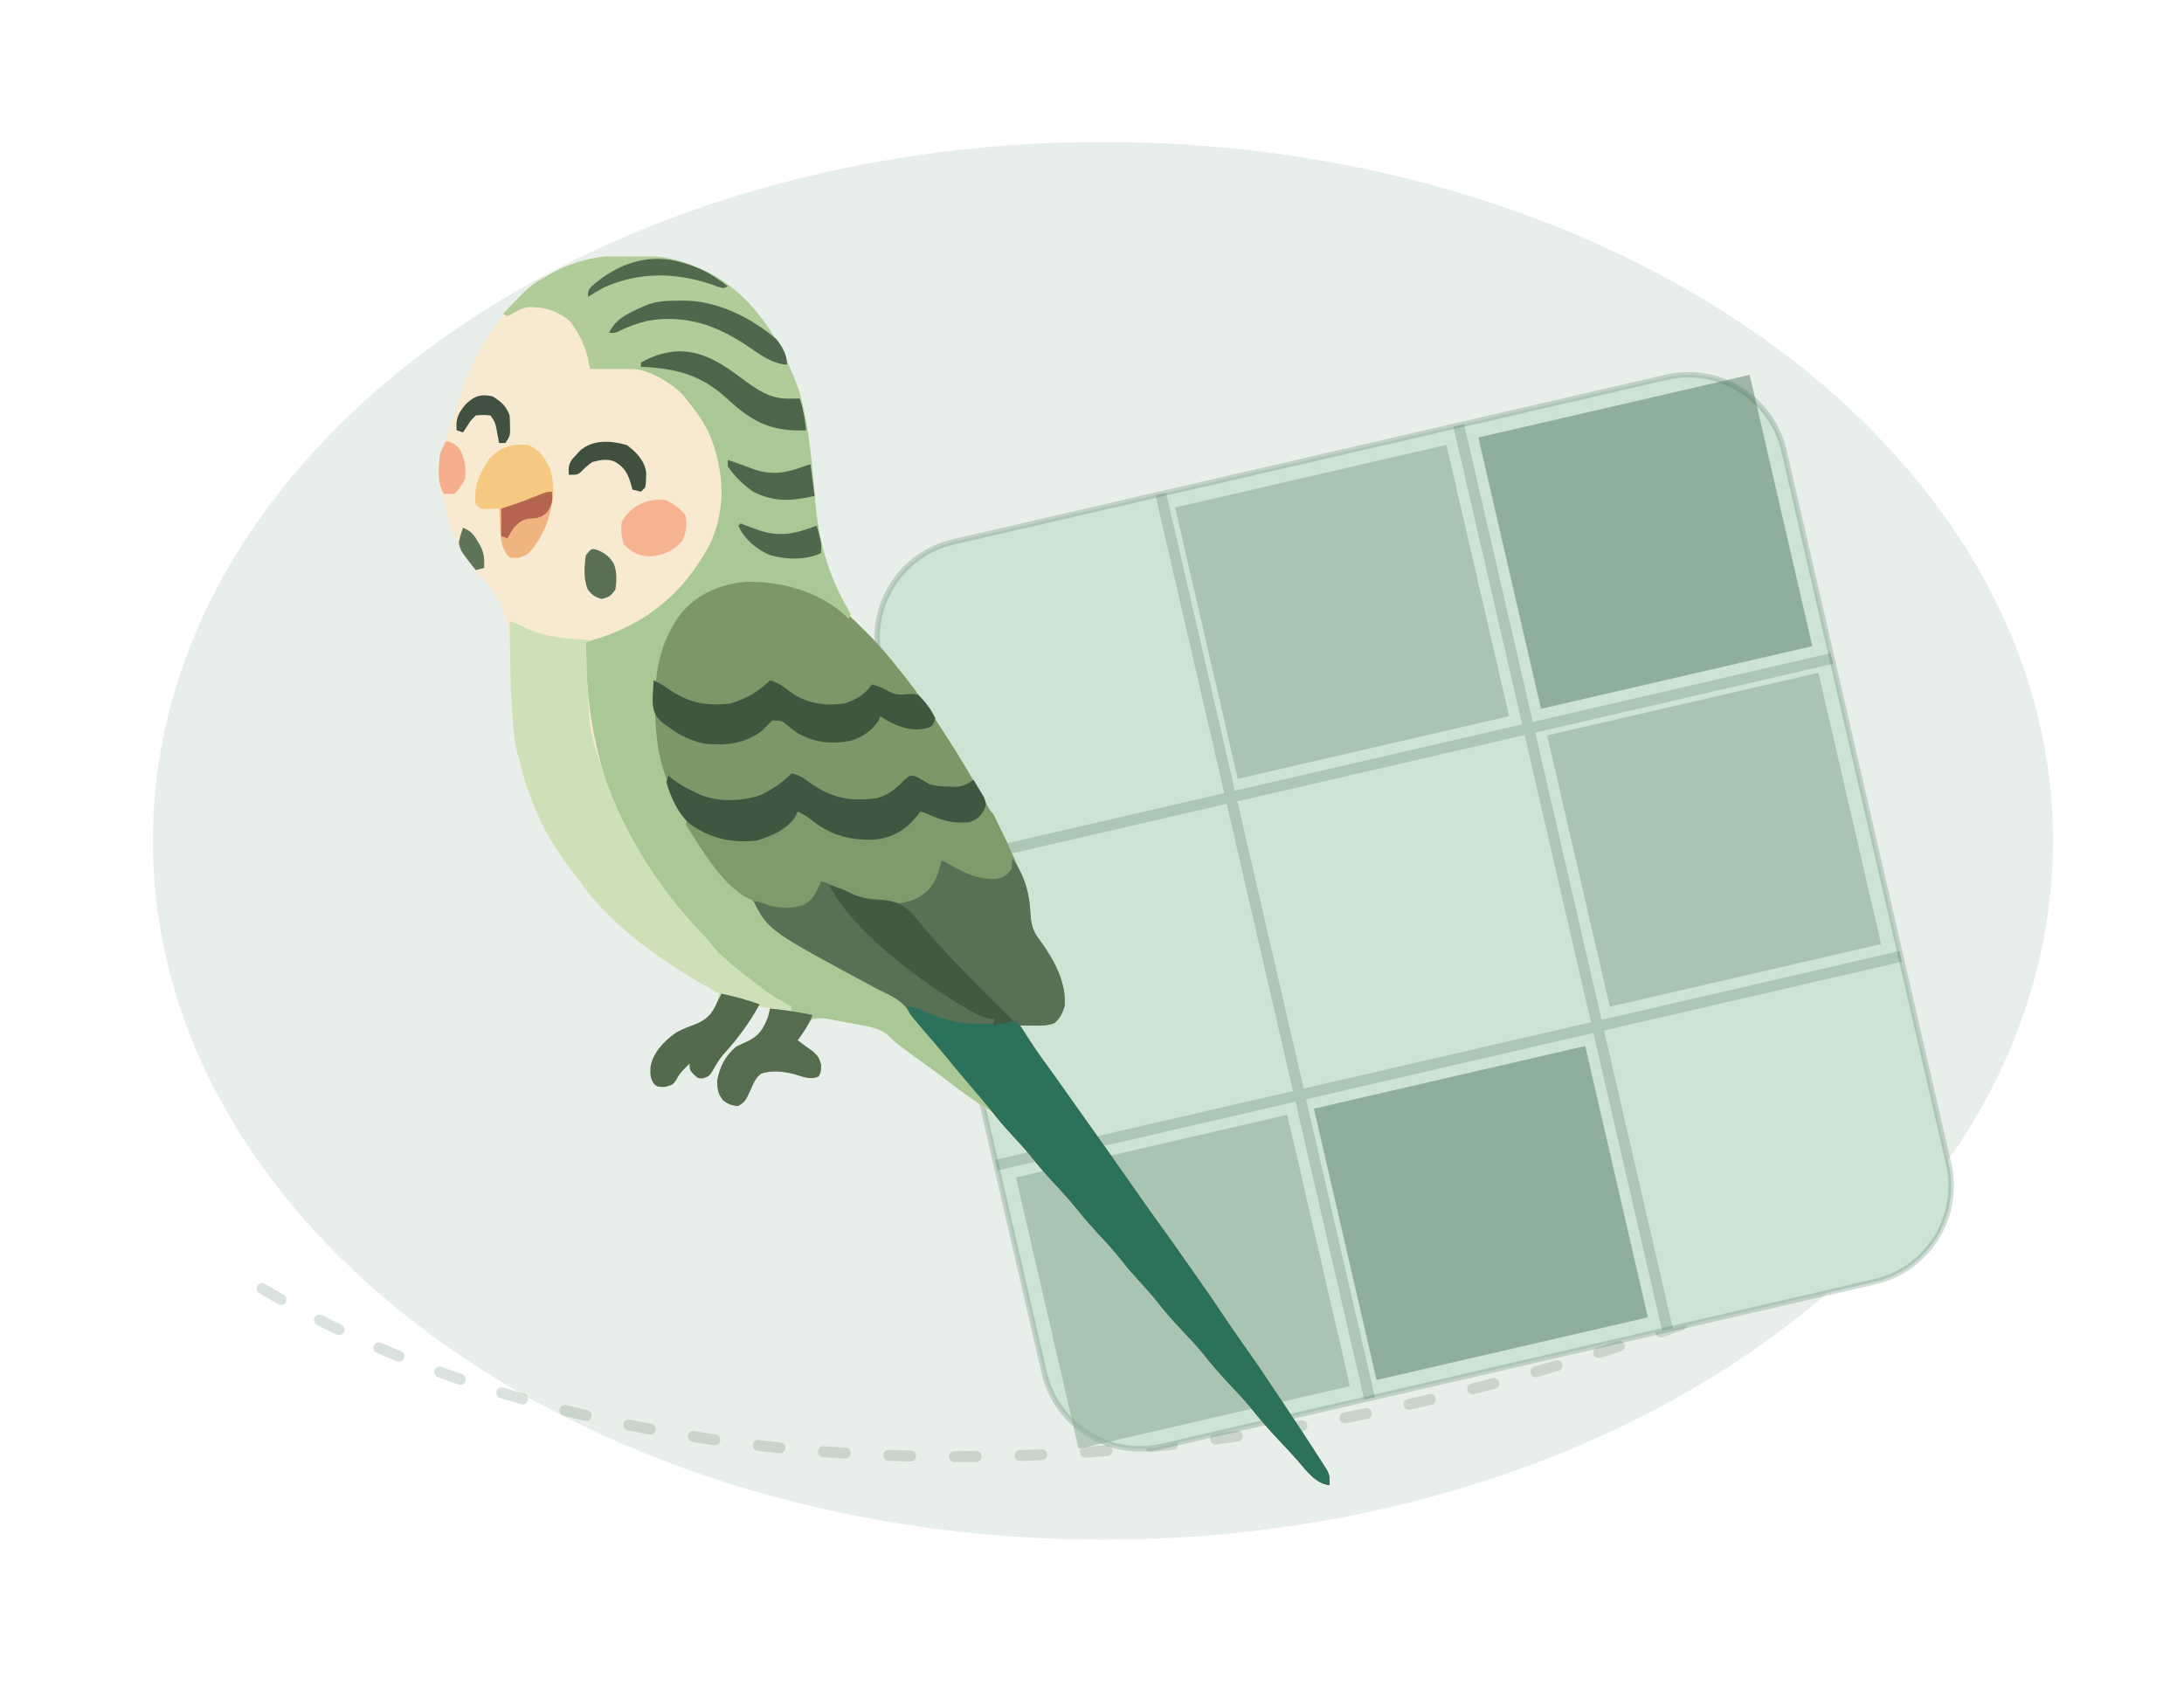
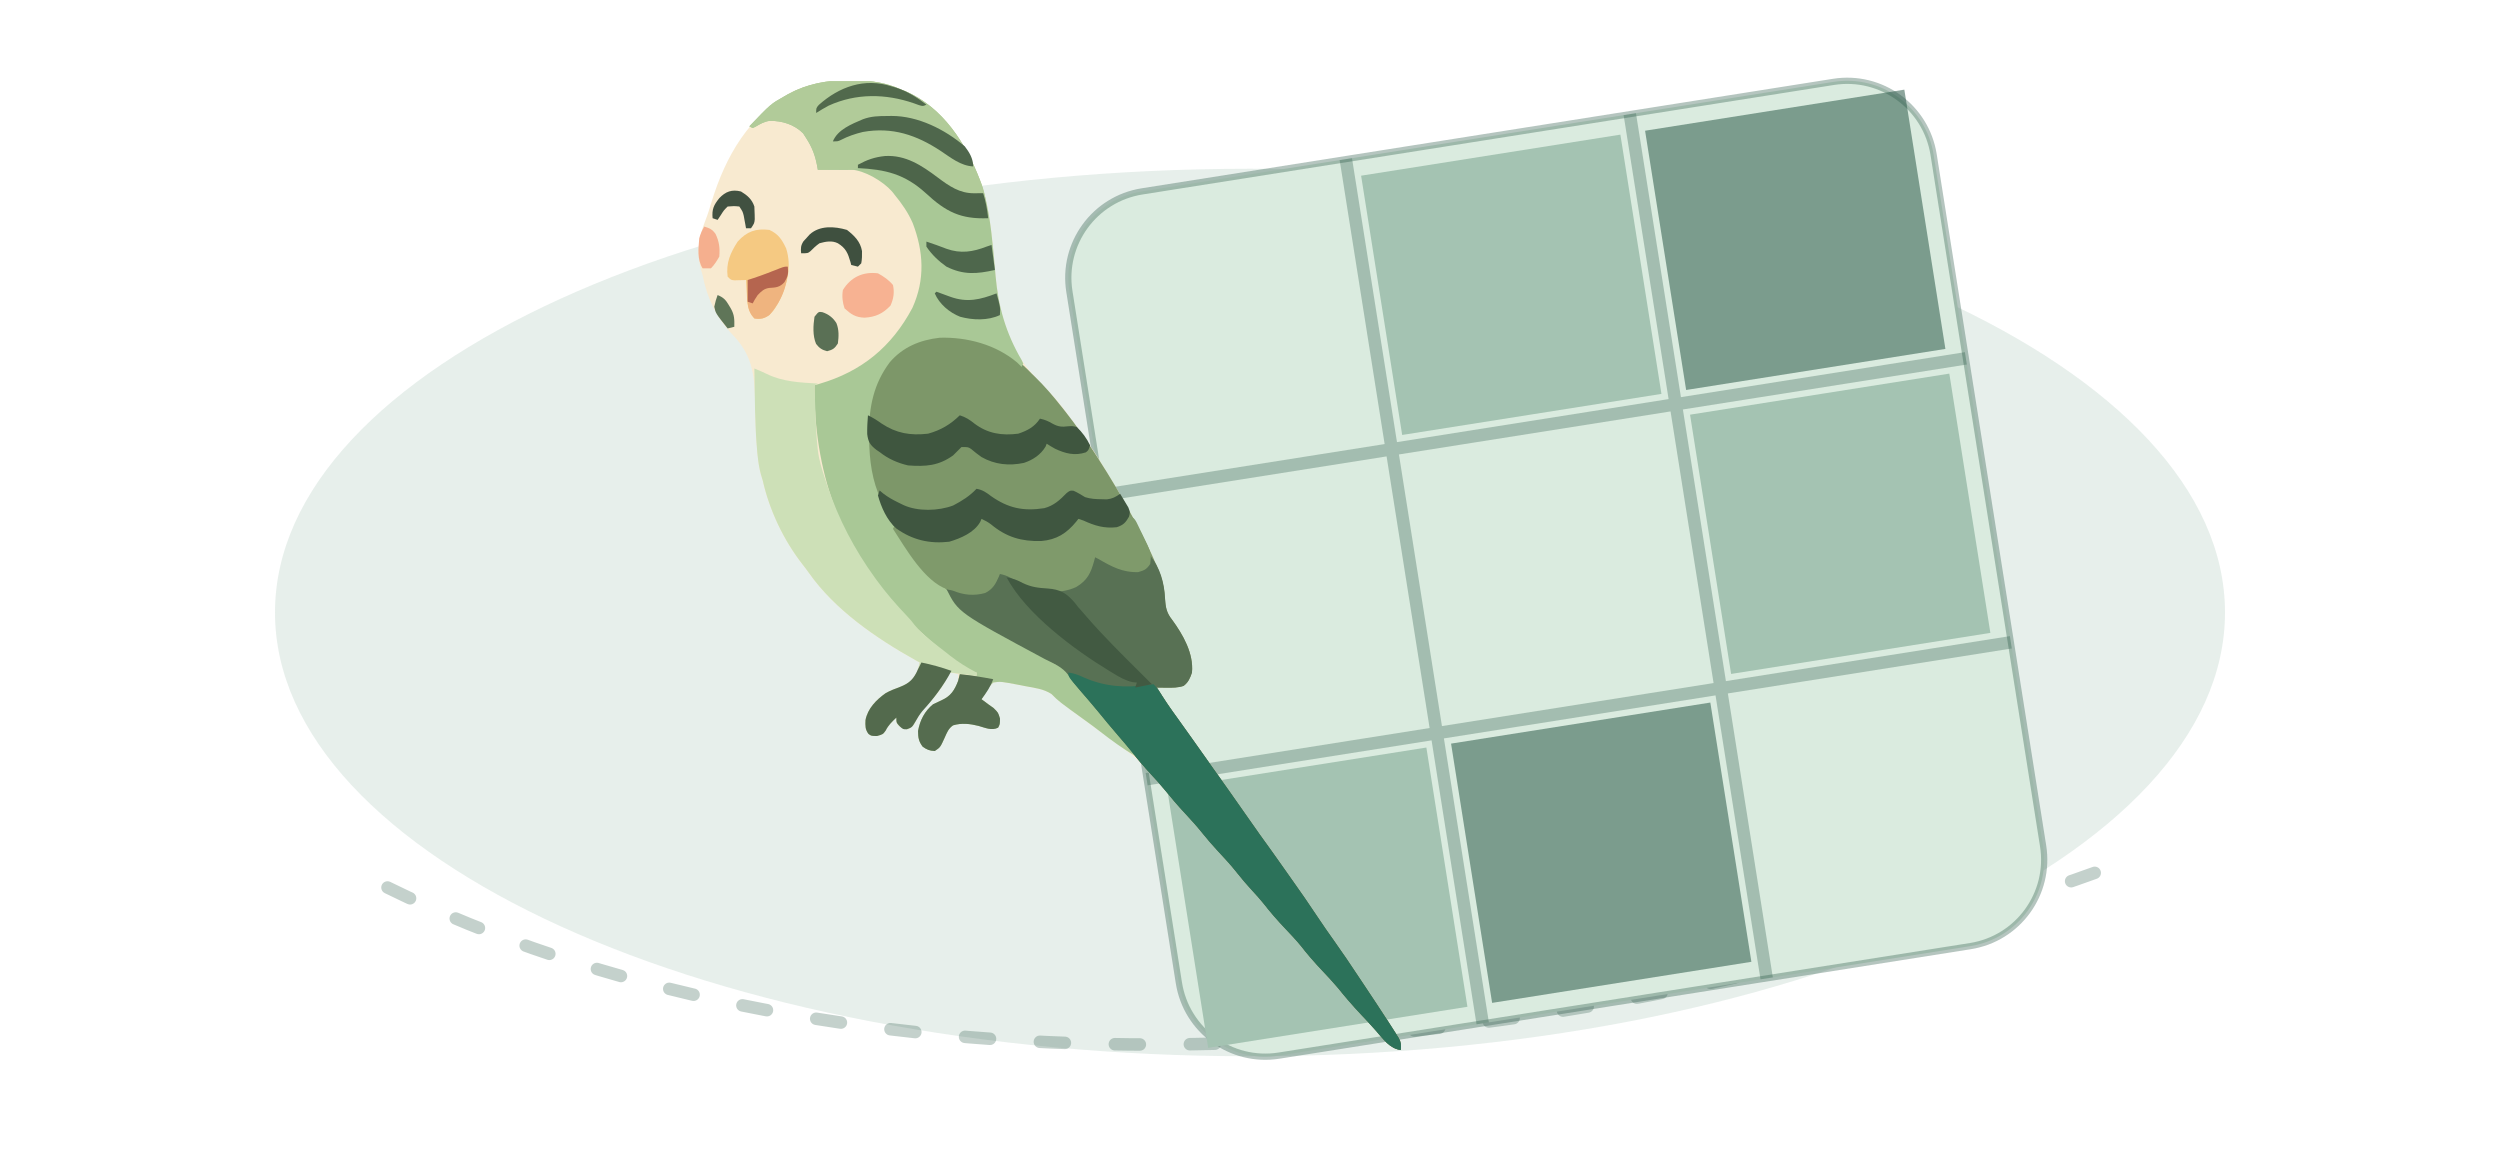
- <svg xmlns="http://www.w3.org/2000/svg" viewBox="0 0 400 310">
-   <ellipse cx="202" cy="154" rx="174" ry="128" fill="#8CAD96" fill-opacity=".20" />
-   <path d="M48 236c69 41 184 44 298-9" fill="none" stroke="#466F58" stroke-opacity=".2" stroke-width="2" stroke-dasharray="4 8" stroke-linecap="round" />
-   <g transform="translate(174 82) rotate(-13 85 85)">
-     <rect width="170" height="170" rx="18" fill="#CDE3D4" stroke="#466F58" stroke-opacity=".24" />
-     <path d="M57 0v170M113 0v170M0 57h170M0 113h170" stroke="#466F58" stroke-opacity=".24" stroke-width="2" />
-     <path d="M59 3h51v51H59zM116 59h51v51h-51zM3 116h51v51H3z" fill="#8CAD96" fill-opacity=".55" />
-     <path d="M116 3h51v51h-51zM59 116h51v51H59z" fill="#466F58" fill-opacity=".45" />
+ <svg xmlns="http://www.w3.org/2000/svg" viewBox="0 0 400 184">
+   <ellipse cx="200" cy="98" rx="156" ry="71" fill="#A4C3B2" fill-opacity=".26" />
+   <path d="M62 142c67 33 170 35 275-3" fill="none" stroke="#2C5948" stroke-opacity=".28" stroke-width="2" stroke-dasharray="4 8" stroke-linecap="round" />
+   <g transform="translate(179 21) rotate(-9 70 70)">
+     <rect width="140" height="140" rx="14" fill="#DAEBDF" stroke="#2C5948" stroke-opacity=".35" />
+     <path d="M47 0v140M93 0v140M0 47h140M0 93h140" stroke="#2C5948" stroke-opacity=".31" stroke-width="2" />
+     <path d="M49 3h42v42H49zM95 49h42v42H95zM3 95h42v42H3z" fill="#A4C3B2" />
+     <path d="M95 3h42v42H95zM49 95h42v42H49z" fill="#2C5948" fill-opacity=".54" />
  </g>
-   <svg x="53" y="47" width="218" height="225" viewBox="0 0 420 580" preserveAspectRatio="xMidYMid meet">
+   <svg x="111" y="13" width="114" height="155" viewBox="0 0 420 580">
    <path d="M0 0 C0.66 0 0.66 0 3.98 0.03 C13.9 0.24 22.06 1.48 31.12 5.56 C32.01 5.91 32.89 6.26 33.8 6.62 C56.03 16.31 69.84 37.72 78.12 59.56 C80.38 65.67 81.95 71.72 83.06 78.12 C83.23 79.07 83.4 80.02 83.57 81 C84.69 87.79 85.47 94.59 86.13 101.43 C86.21 102.3 86.3 103.17 86.38 104.07 C86.8 108.44 87.19 112.81 87.55 117.19 C88.83 131.84 91.81 145.15 98.12 158.56 C98.35 159.03 98.35 159.03 99.46 161.4 C103.05 168.48 107.65 173.86 113.12 179.56 C114.67 181.2 116.21 182.85 117.74 184.5 C118.75 185.59 119.77 186.67 120.79 187.75 C124.57 191.79 127.87 196.09 131.12 200.56 C131.65 201.27 132.17 201.98 132.7 202.71 C139.14 211.48 145.49 220.25 151.12 229.56 C151.57 230.3 152.02 231.03 152.48 231.79 C158.24 241.27 163.94 250.75 169.12 260.56 C169.88 261.93 170.63 263.3 171.39 264.67 C176.09 273.29 180.38 282.01 184.19 291.06 C184.57 291.95 184.95 292.83 185.34 293.74 C187.92 300.04 188.74 305.79 189.12 312.56 C189.61 317.08 190.43 319.45 193.25 323 C199.77 331.94 206.2 343.14 205.12 354.56 C203.97 357.94 202.99 360.36 200.12 362.56 C196.7 363.71 193.46 363.66 189.88 363.62 C188.8 363.62 187.72 363.61 186.61 363.6 C186.2 363.59 186.2 363.59 184.12 363.56 C188.13 370.03 192.31 376.3 196.83 382.43 C199.6 386.21 202.3 390.04 205 393.88 C208.69 399.12 212.39 404.35 216.12 409.56 C223.67 420.1 231.13 430.7 238.55 441.32 C243.45 448.33 248.36 455.32 253.42 462.22 C255.69 465.33 257.89 468.49 260.09 471.65 C261.68 473.92 263.27 476.18 264.88 478.44 C270.15 485.86 275.33 493.31 280.34 500.9 C283.51 505.69 286.8 510.38 290.12 515.06 C295.19 522.2 300.09 529.42 304.91 536.73 C306.13 538.57 307.35 540.4 308.58 542.23 C313.13 549.02 317.62 555.83 322.06 562.69 C322.52 563.4 322.98 564.11 323.46 564.84 C324.69 566.74 325.91 568.65 327.12 570.56 C327.72 571.49 328.32 572.42 328.93 573.38 C330.34 575.95 330.37 577.67 330.12 580.56 C323.64 579.81 319.32 573.77 315.37 569.12 C312.41 565.75 309.33 562.51 306.25 559.25 C301.44 554.14 296.91 548.93 292.54 543.44 C289.51 539.83 286.3 536.42 283.06 533 C278.56 528.24 274.33 523.41 270.31 518.22 C267.4 514.69 264.27 511.39 261.12 508.06 C256.52 503.19 252.16 498.26 248.05 492.95 C245.85 490.22 243.51 487.65 241.12 485.06 C238.02 481.7 235.07 478.3 232.25 474.69 C228.6 470.04 224.65 465.76 220.62 461.45 C217.48 458.09 214.5 454.65 211.62 451.06 C208.28 446.9 204.77 442.96 201.12 439.06 C196.67 434.31 192.5 429.41 188.42 424.33 C184.19 419.23 179.68 414.38 175.12 409.56 C174.75 409.16 174.75 409.16 172.85 407.12 C169.22 403.71 165.28 400.85 161.25 397.94 C160.41 397.32 159.57 396.71 158.7 396.08 C156.18 394.24 153.65 392.4 151.12 390.56 C148.5 388.65 145.87 386.73 143.25 384.81 C142.65 384.37 142.05 383.93 141.43 383.48 C124.88 371.34 124.88 371.34 121.03 367.45 C116.35 364.41 111.18 363.81 105.75 362.81 C104.64 362.59 103.53 362.37 102.38 362.14 C90.57 359.88 90.57 359.88 86.12 360.56 C83.91 362.75 83.91 362.75 82.19 365.56 C81.6 366.49 81.01 367.42 80.41 368.38 C79.99 369.1 79.56 369.82 79.12 370.56 C81.5 372.35 83.88 374.1 86.31 375.81 C89.12 378.56 89.12 378.56 90.19 382.19 C90.12 385.56 90.12 385.56 89.06 387.56 C85.23 389.54 81.25 387.6 77.31 386.5 C72.3 385.22 67.05 384.66 62.05 386.2 C59.27 388.16 58.45 390.49 57.06 393.56 C54.44 399.35 54.44 399.35 51.12 401.56 C48.01 401.4 46.41 400.77 43.88 398.94 C41.47 395.68 41.19 393.61 41.12 389.56 C42.31 383.13 45.03 377.74 50.12 373.56 C51.79 372.72 53.48 371.93 55.19 371.19 C60.07 368.97 62 366.48 64.38 361.75 C65.12 359.56 65.12 359.56 65.12 355.56 C63.47 355.23 61.82 354.9 60.12 354.56 C59.87 355.1 59.62 355.64 59.36 356.2 C55.51 363.58 50.82 370.2 44.72 375.84 C42.3 378.45 40.82 381.46 39.27 384.64 C38.12 386.56 38.12 386.56 35.12 388.56 C32.61 388.33 31.36 387.75 29.38 386.19 C28.12 384.56 28.12 384.56 28.12 381.56 C25.51 384.04 23.37 386.07 21.75 389.31 C20.13 391.56 20.13 391.56 16.62 392.56 C13.13 392.56 13.13 392.56 11.44 391.32 C9.39 388.58 9.53 386.37 9.65 383.04 C10.98 376.07 16.16 370.85 21.78 366.88 C24.54 365.33 27.35 364.29 30.31 363.19 C35.4 361.2 37.81 359.34 40.36 354.53 C41.13 352.56 41.67 350.63 42.12 348.56 C41.71 348.33 41.71 348.33 39.59 347.16 C16.23 334.14 -8.76 317.03 -24.31 294.79 C-25.5 293.1 -26.75 291.46 -28.04 289.84 C-39.35 275.3 -47.81 257.52 -51.88 239.56 C-52.21 238.46 -52.55 237.36 -52.89 236.22 C-53.97 232.2 -54.54 228.26 -54.94 224.12 C-55.02 223.29 -55.11 222.46 -55.19 221.6 C-56.08 211.78 -56.28 201.92 -56.45 192.07 C-56.81 175.39 -58.35 164.2 -70.19 152 C-79.68 142.14 -85.34 129.94 -87.88 116.56 C-88.27 115.27 -88.66 113.98 -89.06 112.69 C-91.47 102.64 -90.06 93.65 -86.3 84.19 C-84.8 80.38 -83.61 76.55 -82.44 72.62 C-74.08 45.41 -60.05 20.88 -34.19 6.94 C-23.08 1.69 -12.21 -0.14 0 0 Z " fill="#F8EAD0" transform="translate(89.875,-0.5625)" />
    <path d="M0 0 C3.87 2.81 7.23 5.93 10.53 9.39 C11.18 10.03 11.84 10.66 12.52 11.32 C18.34 16.98 23.5 23.01 28.53 29.39 C29.33 30.4 30.14 31.41 30.96 32.45 C37.28 40.47 42.98 48.83 48.53 57.39 C49.14 58.34 49.76 59.28 50.39 60.26 C57.55 71.37 64.32 82.72 70.53 94.39 C71.28 95.77 72.04 97.14 72.8 98.52 C77.5 107.13 81.78 115.85 85.59 124.89 C85.78 125.33 85.78 125.33 86.75 127.57 C89.32 133.87 90.15 139.62 90.53 146.39 C91.01 150.91 91.83 153.28 94.65 156.83 C101.17 165.77 107.6 176.97 106.53 188.39 C105.38 191.77 104.4 194.18 101.53 196.39 C98.1 197.54 94.87 197.49 91.28 197.45 C90.2 197.44 89.12 197.44 88.01 197.43 C87.19 197.41 86.37 197.4 85.53 197.39 C89.53 203.86 93.72 210.13 98.23 216.25 C101 220.04 103.7 223.87 106.4 227.7 C110.09 232.94 113.79 238.18 117.53 243.39 C125.07 253.93 132.53 264.53 139.95 275.15 C144.85 282.16 149.76 289.15 154.82 296.05 C157.09 299.16 159.29 302.32 161.49 305.48 C163.08 307.75 164.68 310.01 166.28 312.27 C171.55 319.68 176.73 327.13 181.74 334.73 C184.91 339.51 188.2 344.21 191.53 348.89 C196.6 356.02 201.5 363.25 206.31 370.56 C207.53 372.4 208.76 374.23 209.98 376.06 C214.53 382.85 219.03 389.66 223.46 396.52 C223.93 397.23 224.39 397.94 224.86 398.67 C226.09 400.57 227.31 402.48 228.53 404.39 C229.12 405.32 229.72 406.25 230.33 407.21 C231.74 409.78 231.78 411.5 231.53 414.39 C225.05 413.64 220.73 407.6 216.77 402.95 C213.81 399.58 210.73 396.34 207.65 393.08 C202.85 387.97 198.31 382.75 193.94 377.27 C190.91 373.66 187.7 370.25 184.46 366.83 C179.96 362.06 175.73 357.24 171.71 352.05 C168.8 348.51 165.67 345.21 162.53 341.89 C157.92 337.02 153.56 332.09 149.45 326.78 C147.25 324.04 144.91 321.47 142.53 318.89 C139.43 315.52 136.47 312.13 133.65 308.52 C130.01 303.87 126.05 299.58 122.02 295.28 C118.89 291.91 115.91 288.48 113.03 284.89 C109.68 280.72 106.18 276.79 102.53 272.89 C98.07 268.13 93.89 263.23 89.81 258.14 C87.29 255.1 84.65 252.21 81.96 249.33 C78 245.06 74.28 240.67 70.68 236.08 C68.06 232.81 65.33 229.63 62.59 226.45 C58.27 221.45 54.05 216.38 49.88 211.25 C46.58 207.24 43.17 203.31 39.76 199.39 C37.11 196.33 34.7 193.27 32.46 189.89 C28.93 185.05 23.78 183 18.53 180.39 C-21 159.18 -61.72 129.57 -79.7 87.18 C-80.35 85.67 -81.04 84.18 -81.74 82.7 C-90.39 63.57 -91.07 35.83 -83.47 16.39 C-78.29 4.59 -70.74 -4.81 -58.47 -9.61 C-57.76 -9.91 -57.05 -10.2 -56.31 -10.51 C-37.44 -17.35 -16.09 -10.47 0 0 Z " fill="#7D9769" transform="translate(188.4727,165.6094)" />
    <path d="M0 0 C0.66 0 0.66 0 3.98 0.03 C13.9 0.24 22.06 1.48 31.12 5.56 C32.01 5.91 32.89 6.26 33.8 6.62 C56.03 16.31 69.84 37.72 78.12 59.56 C80.38 65.67 81.95 71.72 83.06 78.12 C83.23 79.07 83.4 80.02 83.57 81 C84.69 87.79 85.47 94.59 86.13 101.43 C86.21 102.3 86.3 103.17 86.38 104.07 C86.8 108.44 87.19 112.81 87.55 117.19 C89.15 135.42 93.73 151.48 103.09 167.38 C103.26 167.74 103.26 167.74 104.12 169.56 C103.79 170.22 103.47 170.88 103.12 171.56 C102.69 171.14 102.69 171.14 100.5 169 C87.79 158.22 70.5 153.63 54.09 154.12 C42.34 155.44 31.99 159.69 24.2 168.81 C14.61 181.61 11.73 195.45 11.81 211.12 C11.82 212.26 11.82 213.4 11.83 214.58 C12 227.58 13.52 239.71 19.12 251.56 C19.69 252.86 20.25 254.16 20.81 255.45 C31.09 278.83 48.2 297.77 68.34 313.19 C70.01 314.48 71.67 315.78 73.32 317.1 C86.46 327.47 100.75 336.05 115.12 344.56 C117.78 346.16 120.43 347.77 123.07 349.37 C125.13 350.56 125.13 350.56 127.14 351.42 C129.83 352.97 131.28 354.94 133.19 357.38 C133.97 358.36 134.76 359.35 135.57 360.36 C135.98 360.89 136.4 361.41 136.82 361.95 C139.04 364.7 141.33 367.38 143.62 370.06 C147.74 374.9 151.78 379.79 155.79 384.72 C157.52 386.83 159.28 388.92 161.06 391 C161.31 391.29 161.31 391.29 162.57 392.76 C163.54 393.89 164.52 395.02 165.5 396.15 C167.79 398.82 169.75 401.31 171.12 404.56 C163.82 400.14 157.03 395.29 150.31 390.04 C147.46 387.81 144.56 385.67 141.62 383.56 C125.41 371.87 125.41 371.87 121.02 367.44 C116.35 364.41 111.17 363.8 105.75 362.81 C104.64 362.59 103.53 362.37 102.38 362.14 C90.57 359.88 90.57 359.88 86.12 360.56 C83.91 362.75 83.91 362.75 82.19 365.56 C81.6 366.49 81.01 367.42 80.41 368.38 C79.99 369.1 79.56 369.82 79.12 370.56 C81.5 372.35 83.88 374.1 86.31 375.81 C89.12 378.56 89.12 378.56 90.19 382.19 C90.12 385.56 90.12 385.56 89.06 387.56 C85.23 389.54 81.25 387.6 77.31 386.5 C72.3 385.22 67.05 384.66 62.05 386.2 C59.27 388.16 58.45 390.49 57.06 393.56 C54.44 399.35 54.44 399.35 51.12 401.56 C48.01 401.4 46.41 400.77 43.88 398.94 C41.47 395.68 41.19 393.61 41.12 389.56 C42.31 383.13 45.03 377.74 50.12 373.56 C51.79 372.72 53.48 371.93 55.19 371.19 C60.77 368.66 62.96 365.18 65.12 359.56 C65.45 358.24 65.78 356.92 66.12 355.56 C69.43 355.89 72.72 356.22 76.12 356.56 C76.12 355.9 76.12 355.24 76.12 354.56 C75.31 354.36 74.49 354.15 73.64 353.94 C69.08 352.15 65.7 349.51 61.88 346.5 C61.13 345.92 60.38 345.34 59.6 344.74 C54.62 340.83 49.83 336.8 45.2 332.46 C43.13 330.56 43.13 330.56 40.56 328.54 C38.39 326.78 36.67 325.07 34.88 322.94 C33 320.73 31.12 318.56 29.13 316.45 C-6.02 279.12 -21.3 233 -20.88 182.56 C-20.37 182.42 -20.37 182.42 -17.8 181.68 C7.41 174.27 25.31 159.63 37.75 136.25 C45.43 119.23 44.48 102.68 37.94 85.5 C35.18 79.18 31.48 73.89 27.12 68.56 C26.6 67.9 26.08 67.25 25.55 66.57 C20.17 60.47 9.08 53.85 0.76 53.45 C-0.14 53.45 -1.05 53.46 -1.98 53.46 C-2.47 53.47 -2.47 53.47 -4.96 53.47 C-5.47 53.48 -5.47 53.48 -8.06 53.5 C-9.1 53.5 -10.13 53.51 -11.2 53.51 C-13.76 53.53 -16.32 53.54 -18.88 53.56 C-18.99 52.9 -19.11 52.23 -19.23 51.54 C-20.45 44.99 -22.25 40.16 -25.88 34.56 C-26.47 33.63 -27.07 32.71 -27.69 31.75 C-33.07 26.37 -40.21 24.23 -47.71 24.26 C-50.94 24.71 -53.43 26.14 -56.21 27.79 C-56.76 28.04 -57.31 28.3 -57.88 28.56 C-58.53 28.23 -59.2 27.9 -59.88 27.56 C-47.05 14.15 -47.05 14.15 -38.88 9.56 C-38.5 9.34 -38.5 9.34 -36.59 8.24 C-24.99 1.96 -13.08 -0.15 0 0 Z " fill="#A9C896" transform="translate(89.875,-0.5625)" />
    <path d="M0 0 C0.52 0.28 0.52 0.28 3.15 1.71 C19.04 10.16 19.04 10.16 29 8.5 C32.02 6.24 32.27 3.58 33 0 C38.86 7.11 41.47 16.38 41.86 25.46 C42.15 30.77 42.78 34.24 46.12 38.44 C52.64 47.38 59.07 58.58 58 70 C56.85 73.38 55.87 75.79 53 78 C49.58 79.15 46.34 79.1 42.75 79.06 C41.67 79.05 40.59 79.04 39.48 79.04 C39.07 79.03 39.07 79.03 37 79 C41.01 85.47 45.19 91.74 49.71 97.86 C52.47 101.65 55.18 105.48 57.88 109.31 C61.57 114.55 65.27 119.79 69 125 C76.54 135.54 84 146.14 91.42 156.76 C96.32 163.77 101.24 170.76 106.29 177.66 C108.56 180.77 110.76 183.93 112.96 187.09 C114.55 189.36 116.15 191.62 117.75 193.88 C123.02 201.29 128.2 208.74 133.21 216.33 C136.38 221.12 139.67 225.82 143 230.5 C148.07 237.63 152.97 244.86 157.79 252.17 C159 254.01 160.23 255.84 161.46 257.67 C166 264.46 170.5 271.27 174.94 278.12 C175.4 278.84 175.86 279.55 176.33 280.28 C177.56 282.18 178.78 284.09 180 286 C180.6 286.93 181.19 287.86 181.8 288.82 C183.21 291.39 183.25 293.11 183 296 C176.52 295.25 172.2 289.21 168.24 284.56 C165.29 281.19 162.2 277.95 159.12 274.69 C154.32 269.58 149.78 264.36 145.41 258.88 C142.39 255.27 139.17 251.86 135.94 248.44 C131.43 243.67 127.2 238.85 123.19 233.66 C120.28 230.12 117.15 226.82 114 223.5 C109.39 218.63 105.03 213.7 100.92 208.39 C98.72 205.65 96.38 203.08 94 200.5 C90.9 197.13 87.94 193.73 85.12 190.12 C81.48 185.48 77.53 181.19 73.49 176.89 C70.36 173.52 67.38 170.09 64.5 166.5 C61.16 162.33 57.65 158.4 54 154.5 C49.54 149.74 45.36 144.84 41.28 139.75 C38.76 136.71 36.12 133.82 33.44 130.94 C29.47 126.67 25.75 122.28 22.16 117.69 C19.53 114.42 16.8 111.24 14.06 108.06 C9.74 103.06 5.52 97.99 1.36 92.86 C-1.95 88.85 -5.35 84.92 -8.77 81 C-11.41 77.94 -13.83 74.88 -16.06 71.5 C-19.6 66.66 -24.74 64.61 -30 62 C-81.94 34.12 -81.94 34.12 -89 20 C-85.88 20.49 -83 21 -80 22 C-72.65 22.66 -66.81 22.84 -61 18 C-59.36 15.44 -58.11 12.83 -57 10 C-54.19 10.62 -51.83 11.48 -49.29 12.81 C-48.6 13.17 -47.91 13.52 -47.21 13.88 C-45.78 14.63 -44.36 15.37 -42.93 16.12 C-34.1 20.66 -23.59 21.95 -13.94 19.09 C-7.81 16.25 -4.52 13.04 -2.11 6.62 C-1.35 4.42 -0.65 2.23 0 0 Z " fill="#587154" transform="translate(237,284)" />
    <path d="M0 0 C2.52 0.99 4.96 1.98 7.38 3.22 C17.14 7.98 27.3 8.36 38 9 C37.34 9.33 36.68 9.66 36 10 C37.4 51.21 37.4 51.21 43 68 C43.28 68.84 43.55 69.69 43.84 70.55 C50.38 90.07 59.94 108.34 72 125 C72.4 125.56 72.8 126.11 73.21 126.68 C78.76 134.31 84.85 141.29 91.34 148.12 C94 151 94 151 95.85 153.44 C101.27 159.9 108.32 164.96 114.94 170.12 C115.68 170.72 116.43 171.31 117.2 171.93 C122.21 175.84 127.35 179.08 133 182 C133 182.66 133 183.32 133 184 C127.72 183.34 122.44 182.68 117 182 C116.34 183.32 115.68 184.64 115 186 C111.07 192.4 107.12 198.17 101.6 203.27 C99.18 205.89 97.7 208.9 96.14 212.08 C95 214 95 214 92 216 C89.49 215.76 88.24 215.19 86.25 213.62 C85 212 85 212 85 209 C82.38 211.48 80.25 213.5 78.62 216.75 C77 219 77 219 73.5 220 C70 220 70 220 68.32 218.76 C66.26 216.02 66.4 213.81 66.53 210.47 C67.86 203.51 73.03 198.28 78.65 194.32 C81.41 192.77 84.22 191.72 87.19 190.62 C92.27 188.64 94.69 186.78 97.23 181.96 C98 179.99 98.54 178.06 99 176 C98.16 175.54 97.33 175.08 96.46 174.6 C73.11 161.57 48.12 144.47 32.57 122.23 C31.38 120.54 30.12 118.89 28.84 117.27 C17.52 102.74 9.06 84.96 5 67 C4.83 66.44 4.83 66.44 3.98 63.63 C2.94 59.78 2.34 56.02 1.94 52.06 C1.86 51.26 1.77 50.45 1.69 49.62 C0.22 33.16 0.3 16.52 0 0 Z " fill="#CDE0B7" transform="translate(33,172)" />
    <path d="M0 0 C3.36 0.43 6.09 1.45 9.12 2.88 C21.49 8.42 34.07 9.39 47.43 7.36 C48.61 7.24 49.78 7.12 51 7 C53.17 9.17 54.52 11.33 56.12 13.94 C59.14 18.73 62.35 23.31 65.71 27.86 C68.47 31.65 71.18 35.48 73.88 39.31 C77.57 44.55 81.27 49.79 85 55 C92.54 65.54 100 76.14 107.42 86.76 C112.32 93.77 117.24 100.76 122.29 107.66 C124.56 110.77 126.76 113.93 128.96 117.09 C130.55 119.36 132.15 121.62 133.75 123.88 C139.02 131.29 144.2 138.74 149.21 146.33 C152.38 151.12 155.67 155.82 159 160.5 C164.07 167.63 168.97 174.86 173.79 182.17 C175 184.01 176.23 185.84 177.46 187.67 C182 194.46 186.5 201.27 190.94 208.12 C191.4 208.84 191.86 209.55 192.33 210.28 C193.56 212.18 194.78 214.09 196 216 C196.3 216.46 196.3 216.46 197.8 218.82 C199.21 221.39 199.25 223.11 199 226 C192.52 225.25 188.2 219.21 184.24 214.56 C181.29 211.19 178.2 207.95 175.12 204.69 C170.32 199.58 165.78 194.36 161.41 188.88 C158.39 185.27 155.17 181.86 151.94 178.44 C147.43 173.67 143.2 168.85 139.19 163.66 C136.28 160.12 133.15 156.82 130 153.5 C125.39 148.63 121.03 143.7 116.92 138.39 C114.72 135.65 112.38 133.08 110 130.5 C106.9 127.13 103.94 123.73 101.12 120.12 C97.48 115.48 93.53 111.19 89.49 106.89 C86.36 103.52 83.38 100.09 80.5 96.5 C77.16 92.33 73.65 88.4 70 84.5 C65.54 79.74 61.36 74.84 57.28 69.75 C54.76 66.71 52.12 63.82 49.44 60.94 C45.47 56.67 41.75 52.28 38.16 47.69 C35.53 44.42 32.8 41.24 30.06 38.06 C25.75 33.06 21.53 28 17.37 22.87 C14 18.78 10.54 14.77 7.07 10.77 C0 2.58 0 2.58 0 0 Z " fill="#2C725A" transform="translate(221,354)" />
    <path d="M0 0 C0.66 0 0.66 0 3.98 0.03 C13.9 0.24 22.06 1.48 31.12 5.56 C32.01 5.91 32.89 6.26 33.8 6.62 C56.26 16.41 69.46 37.73 78.12 59.56 C78.46 60.39 78.8 61.23 79.15 62.08 C81.61 68.67 82.29 75.62 83.12 82.56 C66.67 83.25 57.79 78.74 45.75 67.56 C33.35 56.3 21.55 52.82 5.12 52.56 C4.8 52.73 4.8 52.73 3.12 53.56 C1.46 53.65 -0.21 53.67 -1.88 53.66 C-2.87 53.66 -3.86 53.65 -4.87 53.65 C-5.9 53.64 -6.94 53.63 -8 53.62 C-8.52 53.62 -8.52 53.62 -11.15 53.61 C-13.73 53.6 -16.3 53.58 -18.88 53.56 C-18.99 52.9 -19.11 52.23 -19.23 51.54 C-20.45 44.99 -22.25 40.16 -25.88 34.56 C-26.47 33.63 -27.07 32.71 -27.69 31.75 C-33.07 26.37 -40.21 24.23 -47.71 24.26 C-50.94 24.71 -53.43 26.14 -56.21 27.79 C-56.76 28.04 -57.31 28.3 -57.88 28.56 C-58.53 28.23 -59.2 27.9 -59.88 27.56 C-47.05 14.15 -47.05 14.15 -38.88 9.56 C-38.5 9.34 -38.5 9.34 -36.59 8.24 C-24.99 1.96 -13.08 -0.15 0 0 Z " fill="#B1CB99" transform="translate(89.875,-0.5625)" />
    <path d="M0 0 C3.82 1.27 4.3 3.05 6.01 6.53 C6.36 7.26 6.7 8 7.06 8.75 C7.41 9.47 7.77 10.18 8.13 10.92 C13.72 22.42 13.72 22.42 13 29 C10.91 32.17 9.47 32.87 5.81 33.88 C-3.48 34.18 -10.11 30.63 -18 26 C-18.66 25.67 -19.32 25.34 -20 25 C-20.17 25.66 -20.34 26.33 -20.52 27.01 C-22.54 34.4 -24.57 38.79 -31.31 42.81 C-40.03 46.9 -50.62 46.18 -59.59 43.06 C-63.38 41.39 -66.98 39.4 -70.55 37.3 C-72.75 36.13 -74.57 35.46 -77 35 C-77.21 35.53 -77.42 36.06 -77.63 36.61 C-79.54 40.98 -81.32 44.19 -85.8 46.38 C-92.36 48.23 -98.83 47.65 -105 45 C-106.14 44.73 -107.28 44.47 -108.46 44.19 C-122.13 39.59 -133.41 19.64 -141 8 C-140.67 7.34 -140.34 6.68 -140 6 C-139.39 6.4 -138.79 6.8 -138.16 7.21 C-128.38 13.39 -119.08 16.68 -107.46 14.53 C-99.64 12.5 -92.65 8.74 -88 2 C-84.45 2.6 -82.62 3.97 -79.94 6.31 C-70.46 13.8 -60.88 15.05 -49 14 C-41.81 12.82 -36.96 9.23 -32 4 C-31.34 3.01 -30.68 2.02 -30 1 C-29.67 1.13 -29.67 1.13 -28 1.81 C-27.01 2.2 -26.02 2.6 -25 3 C-24.42 3.26 -23.84 3.53 -23.24 3.8 C-17.83 6.11 -12.85 6.76 -7 6 C-3.31 4.39 -2.25 3.37 0 0 Z " fill="#7F9A6B" transform="translate(257,260)" />
    <path d="M0 0 C3.6 0.62 5.74 2.12 8.62 4.31 C18.88 11.58 28.03 13.56 40.58 11.6 C46.31 10.06 49.87 6.75 53.96 2.55 C56 1 56 1 58.11 1.17 C60.54 2.24 62.72 3.63 65 5 C68.31 6.07 71.47 6.2 74.94 6.25 C75.45 6.26 75.45 6.26 78.03 6.33 C81.39 5.96 83.25 4.92 86 3 C87.06 4.72 88.1 6.45 89.12 8.19 C89.42 8.67 89.42 8.67 90.88 11.11 C92 14 92 14 91.27 16.75 C89.27 20.29 87.89 21.7 84 23 C76.42 23.85 70.83 22.12 64 19 C63.5 18.83 63.5 18.83 61 18 C60.59 18.53 60.18 19.06 59.75 19.61 C53.95 26.7 47.95 30.5 38.75 31.27 C26.96 31.59 17.9 28.96 8.72 21.33 C6.9 19.93 5.08 18.96 3 18 C2.87 18.3 2.87 18.3 2.23 19.81 C-1.41 26.28 -9.5 29.66 -16.31 31.69 C-28.02 33.05 -38.43 30.67 -48.1 23.69 C-53.64 18.76 -57.07 11.06 -59 4 C-58.67 3.01 -58.34 2.02 -58 1 C-57.3 1.59 -56.6 2.19 -55.88 2.8 C-52.98 5.02 -50.15 6.59 -46.88 8.19 C-46.36 8.44 -46.36 8.44 -43.74 9.73 C-35.22 13.68 -22.74 13.32 -14 10 C-8.68 7.23 -4.13 4.38 0 0 Z " fill="#3F5640" transform="translate(166,244)" />
    <path d="M0 0 C2.96 1.39 5.53 3.03 8.19 4.94 C17.01 10.79 25.43 12.23 36 11 C43.62 8.9 49.38 5.49 55 0 C58.49 1.09 60.94 2.67 63.75 4.94 C71.64 10.94 80.21 12.28 90 11 C95.6 9.13 99.68 6.95 103 2 C105.91 2.61 108.08 3.55 110.62 5.06 C114.09 6.92 116.13 7.04 120 6.56 C122.52 6.42 122.52 6.42 125 7 C128.4 10.23 130.96 13.77 133 18 C132 21 132 21 130.44 22.19 C123.83 24.39 118.07 22.87 112 20 C110.31 19.05 108.62 18.07 107 17 C106.79 17.56 106.59 18.11 106.38 18.69 C103.44 23.62 98.79 26.7 93.39 28.49 C84.45 30.39 75.97 29.5 68 25 C65.84 23.47 63.79 21.9 61.79 20.17 C60 19 60 19 56 19 C54.31 20.64 52.65 22.31 51 24 C42.3 30.27 34.56 30.77 24 30 C17.71 28.53 12.07 26.04 7 22 C6.37 21.58 5.74 21.15 5.09 20.72 C1.36 17.81 0.12 16.01 -0.44 11.21 C-0.51 7.46 -0.3 3.74 0 0 Z " fill="#3F563F" transform="translate(101,200)" />
    <path d="M0 0 C3.71 0.59 6.45 1.67 9.75 3.44 C14.82 5.88 19.06 6.36 24.56 6.69 C32.18 7.25 35.89 9.41 40.95 15.36 C41.63 16.23 42.3 17.1 43 18 C44.12 19.28 45.24 20.55 46.38 21.81 C46.94 22.46 47.5 23.11 48.07 23.79 C58.14 35.36 69.02 46.13 79.91 56.92 C82.28 59.27 84.64 61.64 87 64 C85.35 64.33 85.35 64.33 77 66 C77.16 65.5 77.16 65.5 78 63 C77.18 62.93 76.36 62.86 75.51 62.79 C71.03 61.78 67.71 59.81 63.81 57.44 C63.06 56.98 62.31 56.53 61.53 56.07 C40.64 43.35 11.74 22.1 0 0 Z " fill="#425A42" transform="translate(184,297)" />
    <path d="M0 0 C5.45 2.52 7.48 5.77 10 11 C13.63 22.18 10.52 33.75 5.29 43.73 C2.92 47.9 0.69 51.44 -4 53 C-6.56 53.38 -6.56 53.38 -9 53 C-13.24 48.6 -13.25 43.62 -13.56 37.81 C-13.61 37.06 -13.65 36.31 -13.69 35.54 C-13.8 33.69 -13.9 31.85 -14 30 C-14.63 30.02 -15.25 30.05 -15.9 30.07 C-16.31 30.08 -16.31 30.08 -18.38 30.12 C-18.78 30.14 -18.78 30.14 -20.84 30.2 C-23 30 -23 30 -25 28 C-26.06 19.79 -23.43 13.88 -19 7 C-13.45 0.85 -8.07 -0.99 0 0 Z " fill="#F5C982" transform="translate(42,89)" />
    <path d="M0 0 C6.75 0.66 13.34 1.72 20 3 C18.28 7.66 15.96 11.03 13 15 C13.54 15.39 14.07 15.78 14.62 16.19 C15.41 16.79 16.19 17.38 17 18 C18.05 18.74 19.1 19.49 20.19 20.25 C23 23 23 23 24.06 26.62 C24 30 24 30 22.94 32 C19.11 33.98 15.13 32.04 11.19 30.94 C6.17 29.66 0.93 29.1 -4.07 30.64 C-6.85 32.6 -7.68 34.92 -9.06 38 C-11.69 43.79 -11.69 43.79 -15 46 C-18.12 45.84 -19.72 45.2 -22.25 43.38 C-24.65 40.12 -24.93 38.05 -25 34 C-23.82 27.57 -21.09 22.18 -16 18 C-14.33 17.16 -12.65 16.37 -10.94 15.62 C-5.36 13.1 -3.16 9.62 -1 4 C-0.64 2.67 -0.3 1.34 0 0 Z " fill="#556C4F" transform="translate(156,355)" />
    <path d="M0 0 C6.17 1.24 12.07 2.9 18 5 C13.29 13.83 7.32 21.69 0.59 29.08 C-1.08 31.1 -2.33 33.16 -3.62 35.44 C-5.65 38.88 -5.65 38.88 -8.81 40 C-11 40 -11 40 -13 38.19 C-15 36 -15 36 -15 33 C-17.62 35.48 -19.75 37.5 -21.38 40.75 C-23 43 -23 43 -26.5 44 C-30 44 -30 44 -31.68 42.76 C-33.74 40.02 -33.6 37.81 -33.47 34.47 C-32.14 27.51 -26.97 22.28 -21.35 18.32 C-18.59 16.77 -15.78 15.72 -12.81 14.62 C-6.91 12.32 -4.52 9.71 -2 4 C-1.34 2.67 -0.67 1.33 0 0 Z " fill="#536A4D" transform="translate(133,348)" />
    <path d="M0 0 C12.42 -0.76 22.05 5.65 31.55 12.78 C38.44 17.95 44.75 22.39 53.55 22.29 C54.54 22.28 55.54 22.27 56.56 22.26 C57.32 22.25 58.08 22.24 58.86 22.23 C60.43 27.25 61.31 31.99 61.86 37.23 C45.41 37.91 36.53 33.41 24.49 22.23 C11.84 10.74 0.35 8.04 -16.14 7.23 C-16.14 6.57 -16.14 5.91 -16.14 5.23 C-10.66 2.24 -6.23 0.66 0 0 Z " fill="#4D654A" transform="translate(111.1367,44.77344)" />
    <path d="M0 0 C0.77 -0.01 1.55 -0.02 2.34 -0.04 C18.17 -0.08 34.35 8.01 46.25 18.19 C49.03 21.82 51.25 25.51 51.25 30.19 C43.73 29.79 37.92 24.96 31.84 20.93 C17.33 11.34 2.78 6.41 -14.79 9.55 C-19.35 10.66 -23.75 12.14 -27.91 14.32 C-29.75 15.19 -29.75 15.19 -32.75 15.19 C-29.8 8.03 -21.53 4.86 -14.79 1.95 C-9.82 0.09 -5.26 0 0 0 Z " fill="#4F674C" transform="translate(112.75,20.8125)" />
    <path d="M0 0 C3.45 1.89 6.48 3.97 9 7 C9.94 11.46 9.36 15.2 7.5 19.31 C3.04 24.1 -1.51 26.19 -8.06 26.56 C-13.41 26.35 -16.09 24.57 -20 21 C-21.25 17.26 -21.63 13.88 -21 10 C-16.26 2.29 -8.94 -1.15 0 0 Z " fill="#F7B292" transform="translate(107,115)" />
    <path d="M0 0 C-0.04 11.43 -3.53 20.32 -11 29 C-13.98 31.02 -16.43 31.55 -20 31 C-24.34 26.51 -24.13 21.72 -24.06 15.81 C-24.06 15.06 -24.05 14.31 -24.05 13.54 C-24.04 11.69 -24.02 9.85 -24 8 C-22.78 7.61 -21.57 7.22 -20.31 6.81 C-15.04 5.07 -9.89 3.04 -4.72 0.99 C-2 0 -2 0 0 0 Z " fill="#EFB47F" transform="translate(53,111)" />
    <path d="M0 0 C4.07 1.32 8.08 2.77 12.07 4.32 C20.55 7.32 27.76 6.19 36 3 C36.99 2.67 37.98 2.34 39 2 C39.66 6.95 40.32 11.9 41 17 C30.13 19.42 22.19 20.07 12 15 C7.35 11.73 3.16 7.74 0 3 C0 2.01 0 1.02 0 0 Z " fill="#4E674C" transform="translate(136,96)" />
    <path d="M0 0 C4.4 3.44 8.06 6.99 9.01 12.68 C9.06 15.21 9.04 17.51 8.56 20 C7.9 20.66 7.24 21.32 6.56 22 C5.24 21.67 3.92 21.34 2.56 21 C2.4 20.4 2.25 19.79 2.08 19.17 C0.56 13.97 -0.63 10.96 -5.44 8 C-8.98 6.23 -12.71 6.97 -16.44 8 C-18.47 9.42 -20.12 10.93 -21.83 12.72 C-23.44 14 -23.44 14 -27.44 14 C-27.71 10.98 -27.71 9.43 -26.05 6.83 C-25.43 6.17 -24.82 5.5 -24.19 4.81 C-23.58 4.14 -22.98 3.46 -22.36 2.77 C-16.33 -2.78 -7.51 -2.19 0 0 Z " fill="#3F503F" transform="translate(88.4375,89)" />
    <path d="M0 0 C0.38 0.14 0.38 0.14 2.3 0.84 C3.29 1.2 4.29 1.56 5.31 1.94 C6.3 2.3 7.28 2.66 8.3 3.03 C18.38 6.66 26.16 4.79 36 1 C38.29 9.43 38.29 9.43 38 14 C30.83 17.39 21.77 17.07 14.19 15 C7.79 12.5 1.72 7.36 -1 1 C-0.67 0.67 -0.34 0.34 0 0 Z " fill="#4F674D" transform="translate(142,126)" />
    <path d="M0 0 C0.89 0.26 1.78 0.52 2.7 0.79 C9.69 3.04 15.21 6.53 21 11 C19 12 19 12 16.53 11.29 C15.53 10.93 14.53 10.56 13.5 10.19 C-3.42 4.38 -21.02 4.1 -37.52 11.6 C-40.08 12.99 -42.56 14.42 -45 16 C-45 13 -45 13 -43.38 11.13 C-31.2 0.3 -16.12 -5.16 0 0 Z " fill="#51694C" transform="translate(115,3)" />
    <path d="M0 0 C3.87 2.37 6.55 4.66 8 9 C8.12 10.66 8.18 12.33 8.19 14 C8.2 14.87 8.22 15.73 8.23 16.62 C8 19 8 19 6 22 C5.01 22 4.02 22 3 22 C2.88 21.31 2.76 20.63 2.63 19.92 C2.47 19.02 2.3 18.12 2.12 17.19 C1.96 16.29 1.8 15.4 1.63 14.48 C1 12 1 12 -1 9 C-4.25 8.69 -4.25 8.69 -8 9 C-10.31 11.31 -10.31 11.31 -12 14 C-12.33 14.5 -12.33 14.5 -14 17 C-14.99 16.67 -15.98 16.34 -17 16 C-17.51 10.68 -16.33 8.14 -13 4 C-9.21 0 -5.4 -1.38 0 0 Z " fill="#415141" transform="translate(25,66)" />
    <path d="M0 0 C3.65 1.19 6.41 3.29 8.44 6.57 C10.03 10.53 9.87 14.57 9.31 18.75 C7.38 21.76 6.3 22.5 2.88 23.38 C-0.14 22.64 -1.85 21.48 -3.74 19 C-5.85 13.98 -5.48 8.06 -4.69 2.75 C-2.24 -0.33 -2.24 -0.33 0 0 Z " fill="#5A7055" transform="translate(73.6875,138.25)" />
    <path d="M0 0 C0.48 4.05 0.14 5.77 -2 9.31 C-4.77 12.36 -7.11 12.52 -11.07 12.74 C-14.23 13.16 -15.83 14.77 -18 17 C-19.81 19.75 -19.81 19.75 -21 22 C-21.99 21.67 -22.98 21.34 -24 21 C-24 16.71 -24 12.42 -24 8 C-22.78 7.61 -21.57 7.22 -20.31 6.81 C-15.04 5.07 -9.89 3.04 -4.72 0.99 C-2 0 -2 0 0 0 Z " fill="#B5654F" transform="translate(53,111)" />
    <path d="M0 0 C3.22 0.96 4.73 1.63 6.75 4.38 C8.96 9.01 9.45 12.83 9 18 C7.5 20.61 6.13 22.87 4 25 C2.33 25.04 0.67 25.04 -1 25 C-4.35 19.63 -3.48 13.08 -3 7 C-2.27 4.32 -1.39 2.43 0 0 Z " fill="#F5AF8E" transform="translate(3,87)" />
    <path d="M0 0 C3.41 1.4 4.84 2.83 6.69 6 C7.1 6.7 7.52 7.4 7.95 8.12 C10.09 11.94 10.08 14.59 10 19 C8.68 19.33 7.36 19.66 6 20 C-1.21 10.87 -1.21 10.87 -2 7 C-1.12 3.19 -1.12 3.19 0 0 Z " fill="#5F7558" transform="translate(11,128)" />
  </svg>
</svg>
